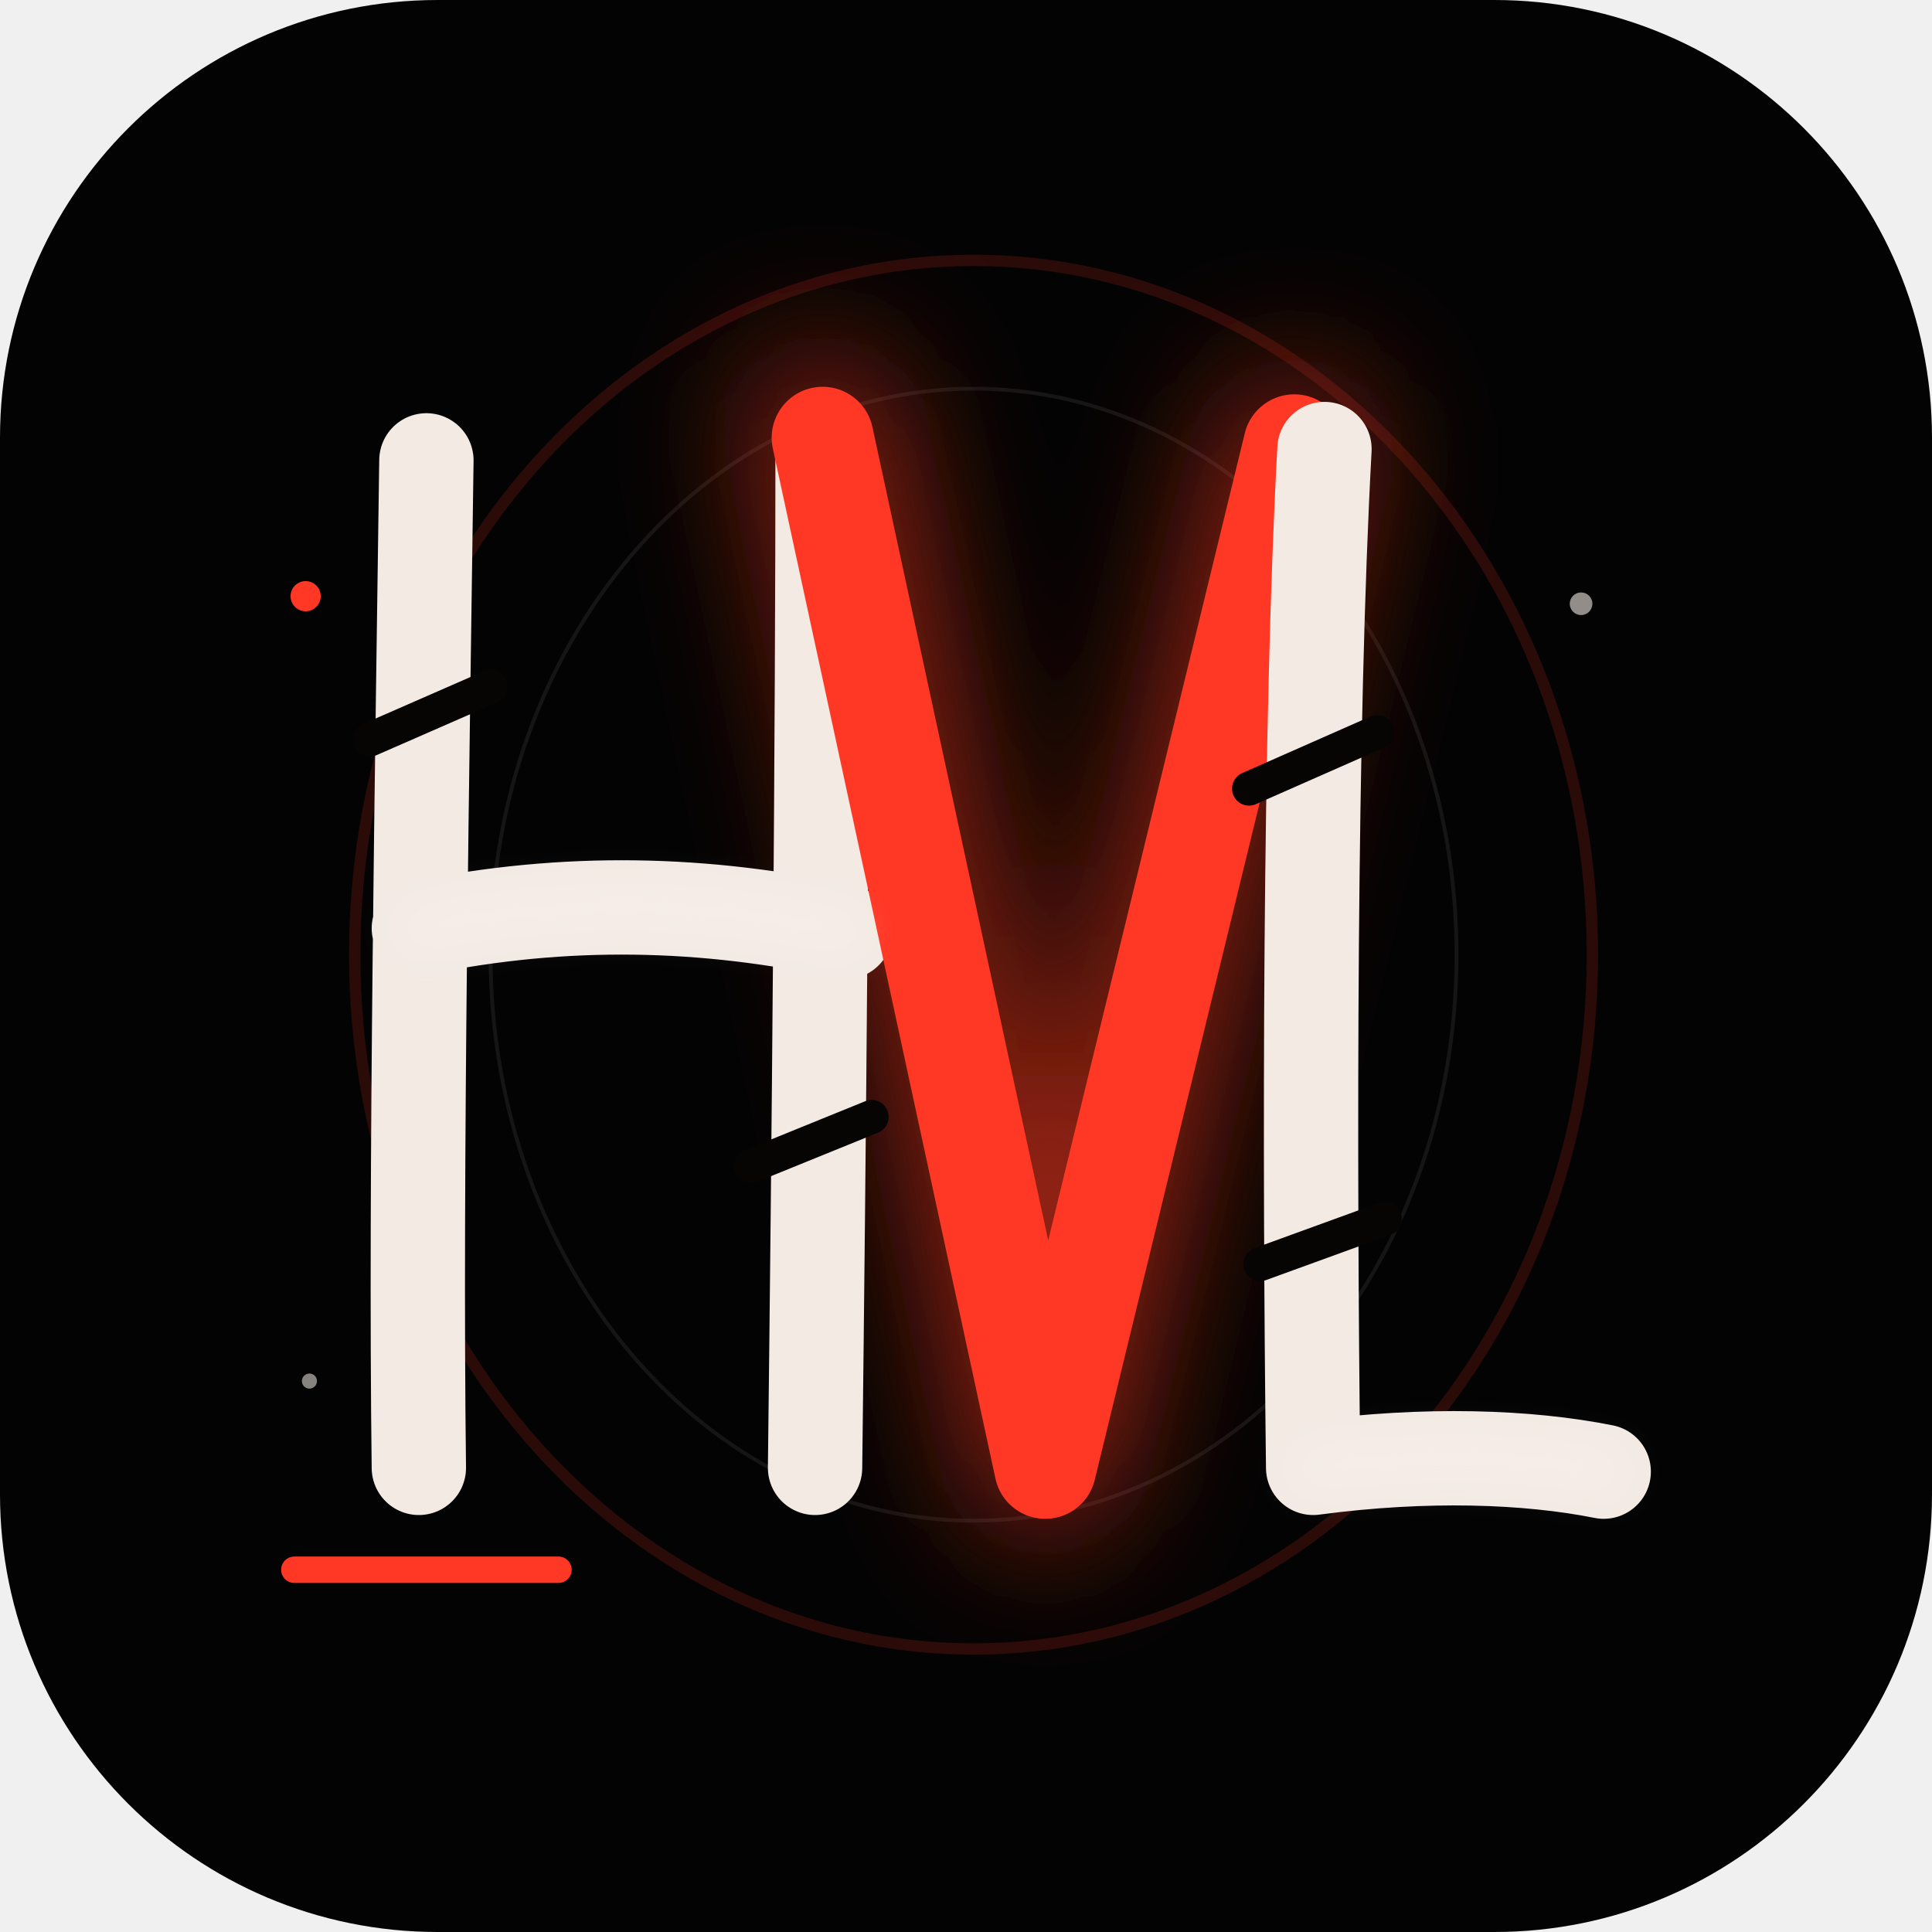
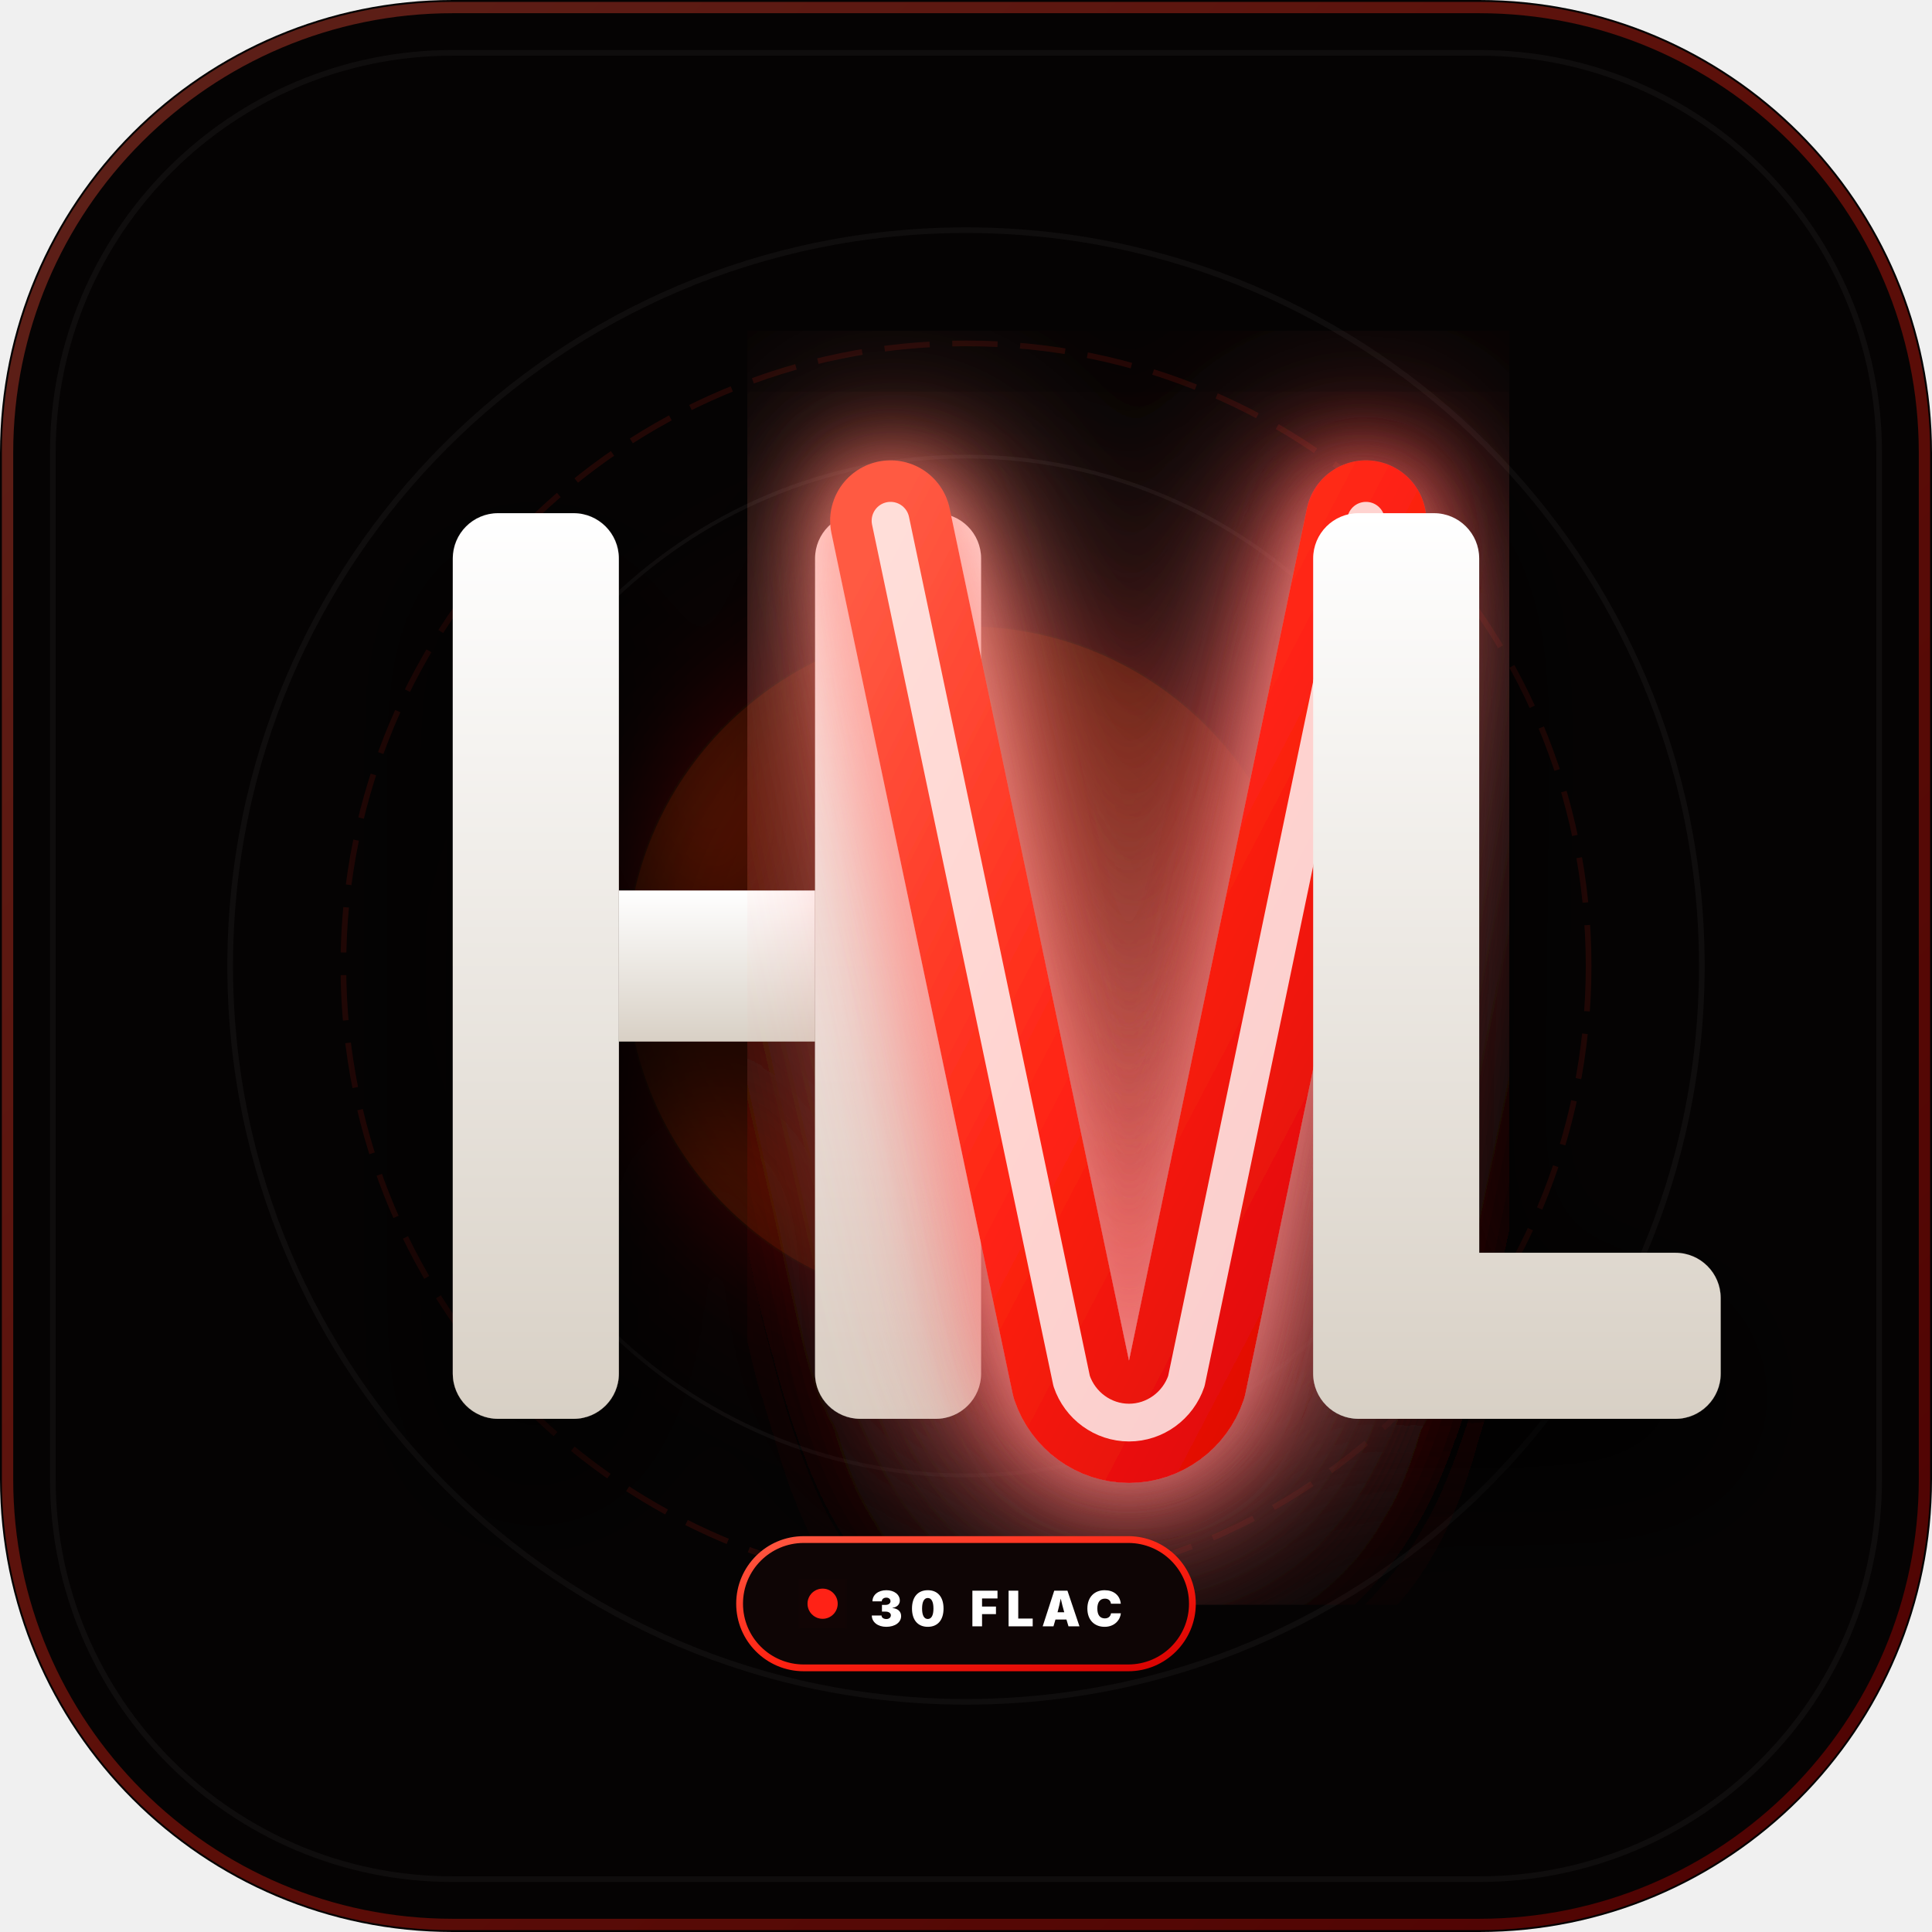
<svg xmlns="http://www.w3.org/2000/svg" width="512" height="512" viewBox="0 0 512 512" fill="none">
  <defs>
-     <radialGradient id="void" cx="0" cy="0" r="1" gradientTransform="translate(256 250) rotate(90) scale(244)">
-       <stop stop-color="#280603" />
-       <stop offset="0.52" stop-color="#0D0505" />
-       <stop offset="1" stop-color="#030303" />
+     <radialGradient id="bgGlow" cx="0" cy="0" r="1" gradientTransform="translate(256 256) rotate(45) scale(340)">
+       <stop offset="0%" stop-color="#2a0604" />
+       <stop offset="45%" stop-color="#120404" />
+       <stop offset="100%" stop-color="#050303" />
    </radialGradient>
-     <filter id="redGlow" x="-80%" y="-80%" width="260%" height="260%">
-       <feGaussianBlur stdDeviation="18" />
+     <linearGradient id="neonRed" x1="0" y1="0" x2="1" y2="1">
+       <stop offset="0%" stop-color="#FF5A43" />
+       <stop offset="50%" stop-color="#FF2413" />
+       <stop offset="100%" stop-color="#D60000" />
+     </linearGradient>
+     <linearGradient id="titanium" x1="0" y1="0" x2="0" y2="1">
+       <stop offset="0%" stop-color="#FFFFFF" />
+       <stop offset="100%" stop-color="#D8D0C5" />
+     </linearGradient>
+     <filter id="laserGlow" x="-30%" y="-30%" width="160%" height="160%">
+       <feGaussianBlur stdDeviation="12" result="blur1" />
+       <feGaussianBlur stdDeviation="24" result="blur2" />
+       <feMerge>
+         <feMergeNode in="blur2" />
+         <feMergeNode in="blur1" />
+         <feMergeNode in="SourceGraphic" />
+       </feMerge>
    </filter>
-     <filter id="softGlow" x="-50%" y="-50%" width="200%" height="200%">
-       <feGaussianBlur stdDeviation="5" />
+     <filter id="softShadow" x="-20%" y="-20%" width="140%" height="140%">
+       <feDropShadow dx="0" dy="16" stdDeviation="20" flood-color="#000000" flood-opacity="0.9" />
    </filter>
  </defs>
-   <rect width="512" height="512" rx="116" fill="url(#void)" />
-   <ellipse cx="258" cy="253" rx="164" ry="184" stroke="#FF3725" stroke-opacity="0.16" stroke-width="3" />
-   <ellipse cx="258" cy="253" rx="128" ry="150" stroke="#F2EAE3" stroke-opacity="0.08" />
-   <path d="M218 112L277 389L343 118" stroke="#FF3725" stroke-opacity="0.58" stroke-width="38" stroke-linecap="round" stroke-linejoin="round" filter="url(#redGlow)" />
-   <path d="M113 122C112 197 110 311 111 389M111 246C150 238 187 239 224 247M218 116C218 195 217 306 216 389" stroke="#F2EAE3" stroke-width="25" stroke-linecap="round" stroke-linejoin="round" />
-   <path d="M218 116L277 389L343 118" stroke="#FF3725" stroke-width="27" stroke-linecap="round" stroke-linejoin="round" />
-   <path d="M351 119C347 192 347 307 348 389C378 385 405 386 425 390" stroke="#F2EAE3" stroke-width="25" stroke-linecap="round" stroke-linejoin="round" />
-   <path d="M111 246C150 238 187 239 224 247M348 389C378 385 405 386 425 390" stroke="#FFF9F4" stroke-opacity="0.38" stroke-width="8" stroke-linecap="round" filter="url(#softGlow)" />
-   <path d="M98 196L130 182M199 309L231 296M331 209L365 194M334 335L367 323" stroke="#070404" stroke-width="9" stroke-linecap="round" />
-   <circle cx="81" cy="158" r="4" fill="#FF3725" />
-   <circle cx="419" cy="160" r="3" fill="#F2EAE3" fill-opacity="0.6" />
-   <circle cx="82" cy="366" r="2" fill="#F2EAE3" fill-opacity="0.55" />
-   <path d="M78 416H148" stroke="#FF3725" stroke-width="7" stroke-linecap="round" />
+   <rect width="512" height="512" rx="120" fill="url(#bgGlow)" />
+   <rect x="2" y="2" width="508" height="508" rx="118" stroke="url(#neonRed)" stroke-opacity="0.35" stroke-width="3" />
+   <rect x="14" y="14" width="484" height="484" rx="106" stroke="#FFFFFF" stroke-opacity="0.04" stroke-width="1.5" />
+   <circle cx="256" cy="256" r="195" stroke="#FFFFFF" stroke-opacity="0.04" stroke-width="1.5" />
+   <circle cx="256" cy="256" r="165" stroke="#FF2413" stroke-opacity="0.12" stroke-width="1.5" stroke-dasharray="12 6" />
+   <circle cx="256" cy="256" r="135" stroke="#FFFFFF" stroke-opacity="0.05" stroke-width="1" />
+   <circle cx="256" cy="256" r="90" fill="#FF2413" fill-opacity="0.16" filter="url(#laserGlow)" />
+   <g filter="url(#softShadow)">
+     <path d="M120 148C120 141.373 125.373 136 132 136H152C158.627 136 164 141.373 164 148V364C164 370.627 158.627 376 152 376H132C125.373 376 120 370.627 120 364V148Z" fill="url(#titanium)" />
+     <path d="M164 236H216V276H164V236Z" fill="url(#titanium)" />
+     <path d="M216 148C216 141.373 221.373 136 228 136H248C254.627 136 260 141.373 260 148V364C260 370.627 254.627 376 248 376H228C221.373 376 216 370.627 216 364V148Z" fill="url(#titanium)" />
+     <g filter="url(#laserGlow)">
+       <path d="M236 138L284 366C286.2 372.5 292.3 377 299.2 377C306.1 377 312.2 372.5 314.4 366L362 138" stroke="url(#neonRed)" stroke-width="32" stroke-linecap="round" stroke-linejoin="round" />
+       <path d="M236 138L284 366C286.2 372.5 292.3 377 299.2 377C306.1 377 312.2 372.5 314.4 366L362 138" stroke="#FFFFFF" stroke-width="10" stroke-linecap="round" stroke-linejoin="round" stroke-opacity="0.8" />
+     </g>
+     <path d="M348 148C348 141.373 353.373 136 360 136H380C386.627 136 392 141.373 392 148V332H444C450.627 332 456 337.373 456 344V364C456 370.627 450.627 376 444 376H360C353.373 376 348 370.627 348 364V148Z" fill="url(#titanium)" />
+   </g>
+   <g transform="translate(196, 408)">
+     <rect width="120" height="34" rx="17" fill="#0E0505" stroke="url(#neonRed)" stroke-width="1.8" />
+     <circle cx="22" cy="17" r="4" fill="#FF2413" filter="url(#laserGlow)" />
+     <text x="68" y="23" fill="#FFFFFF" font-family="-apple-system, BlinkMacSystemFont, 'SF Pro Display', Inter, sans-serif" font-size="13" font-weight="900" letter-spacing="2" text-anchor="middle">30 FLAC</text>
+   </g>
</svg>
